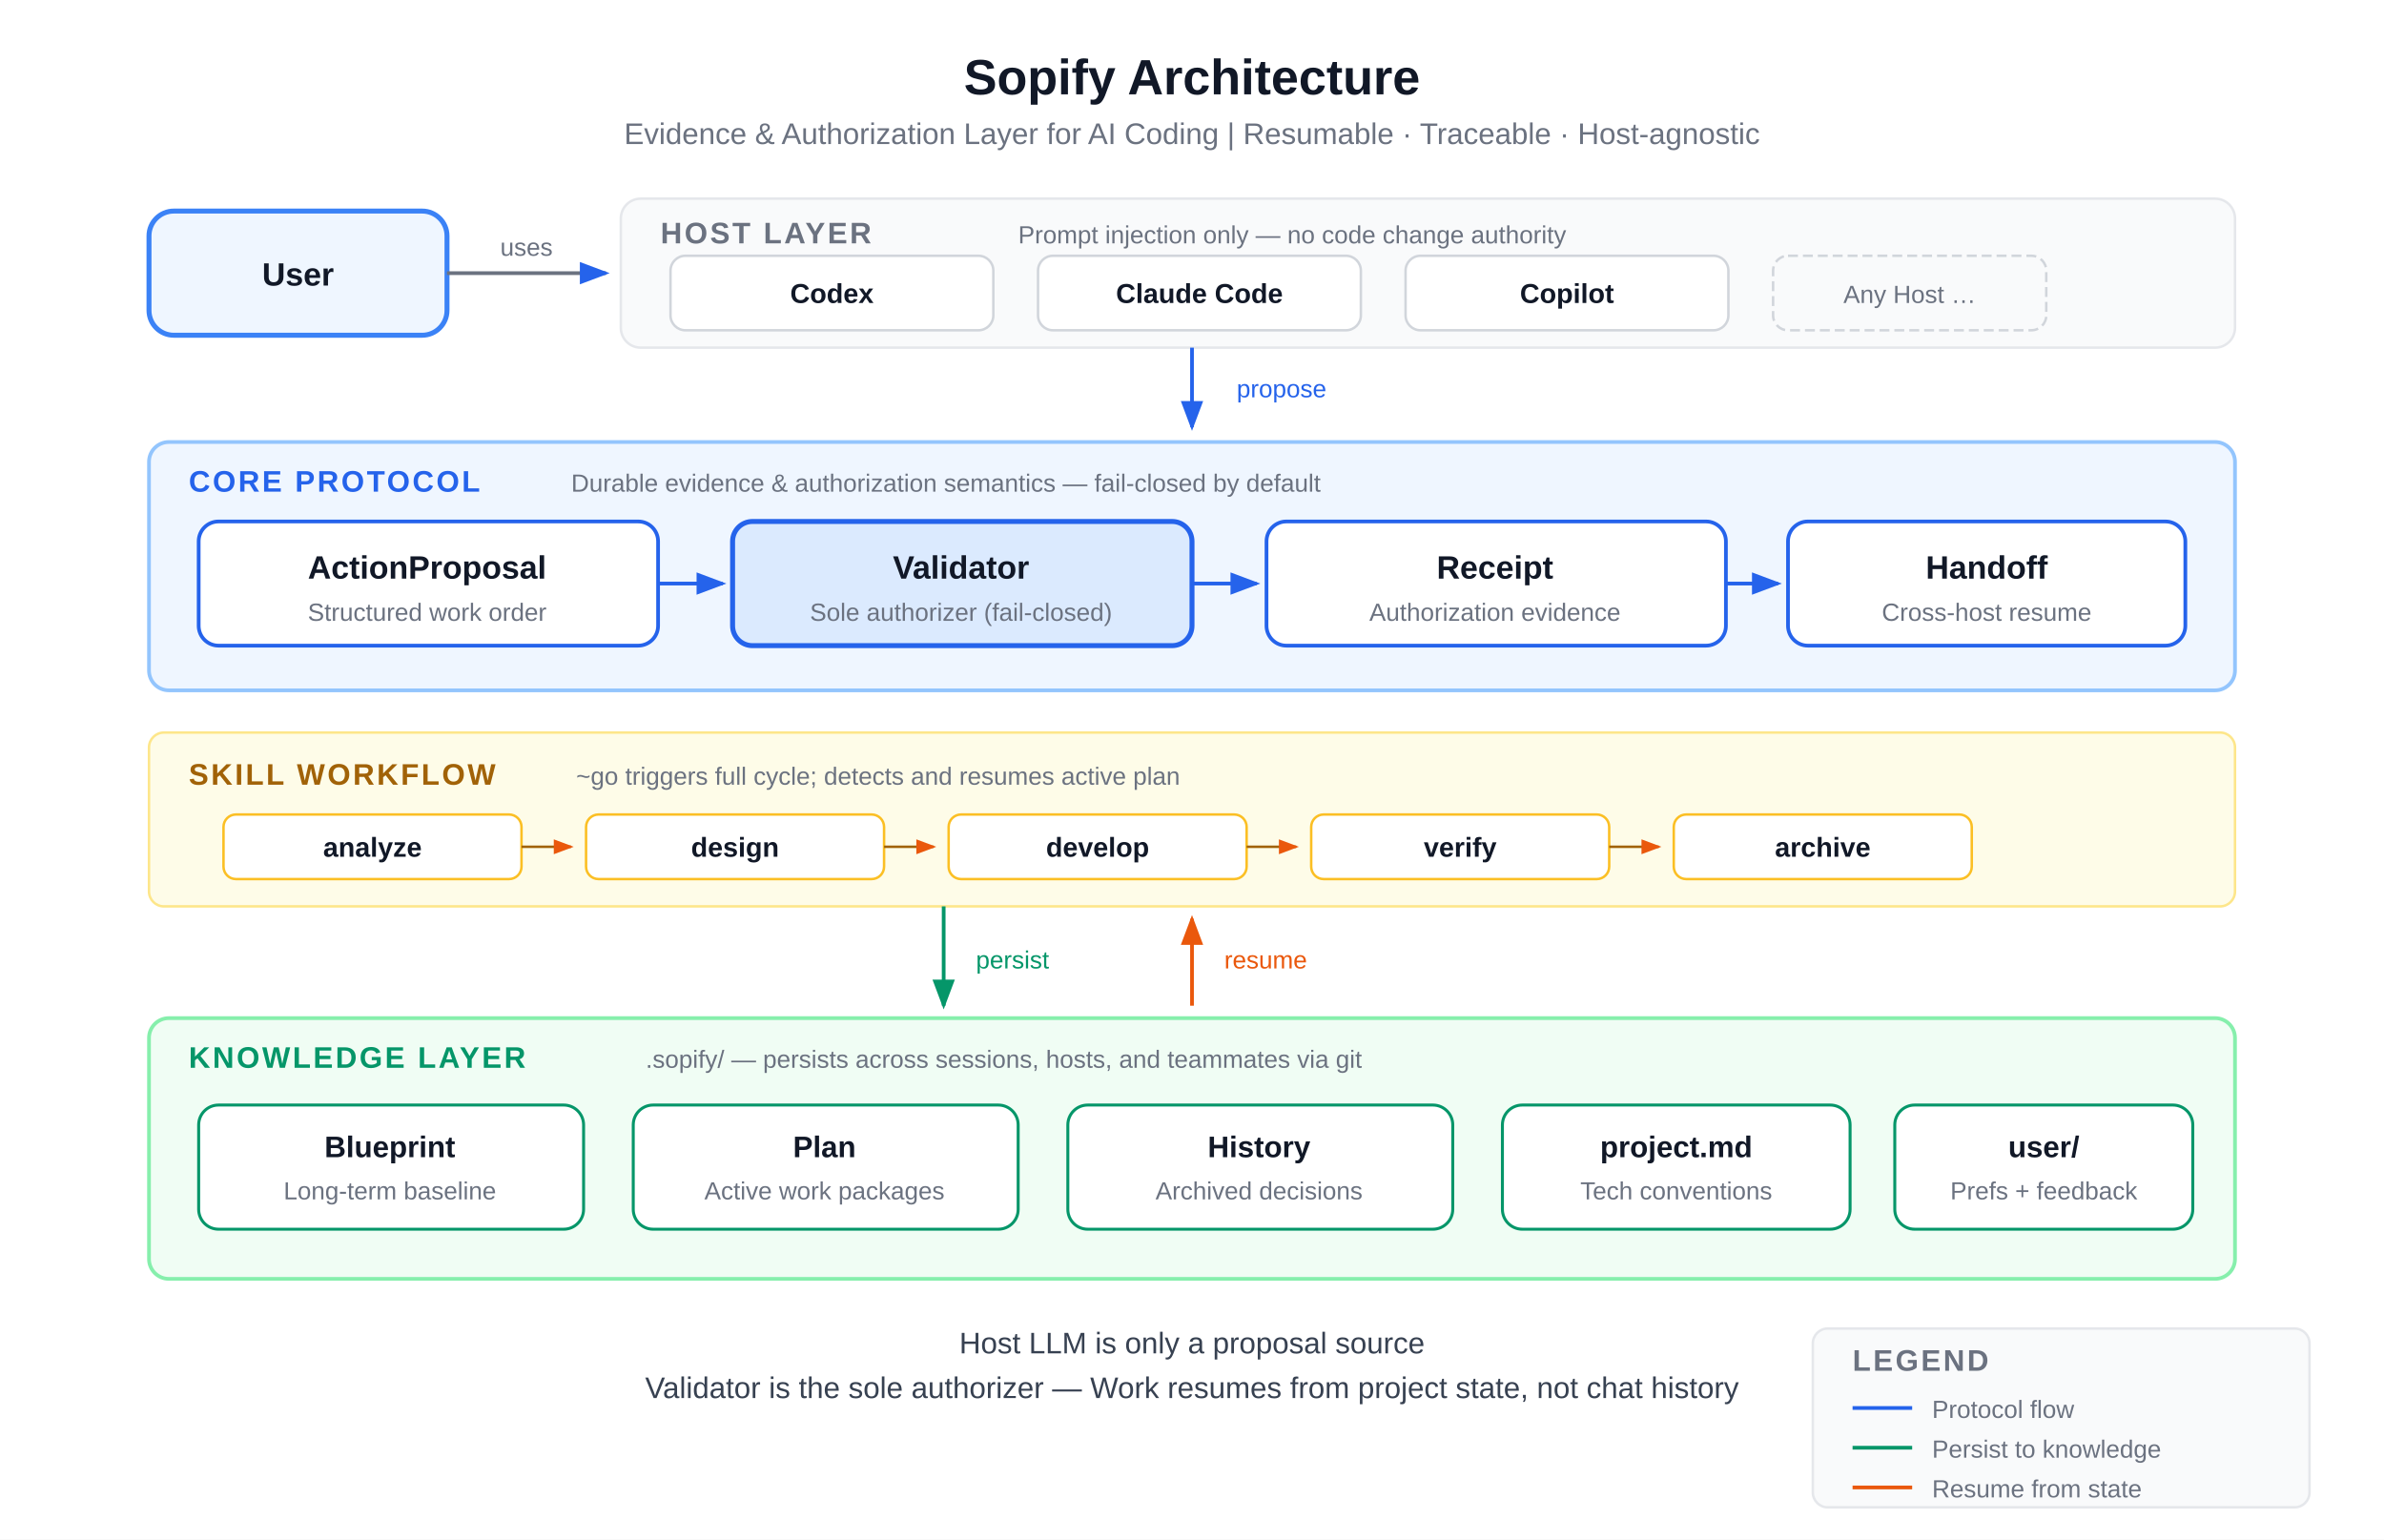
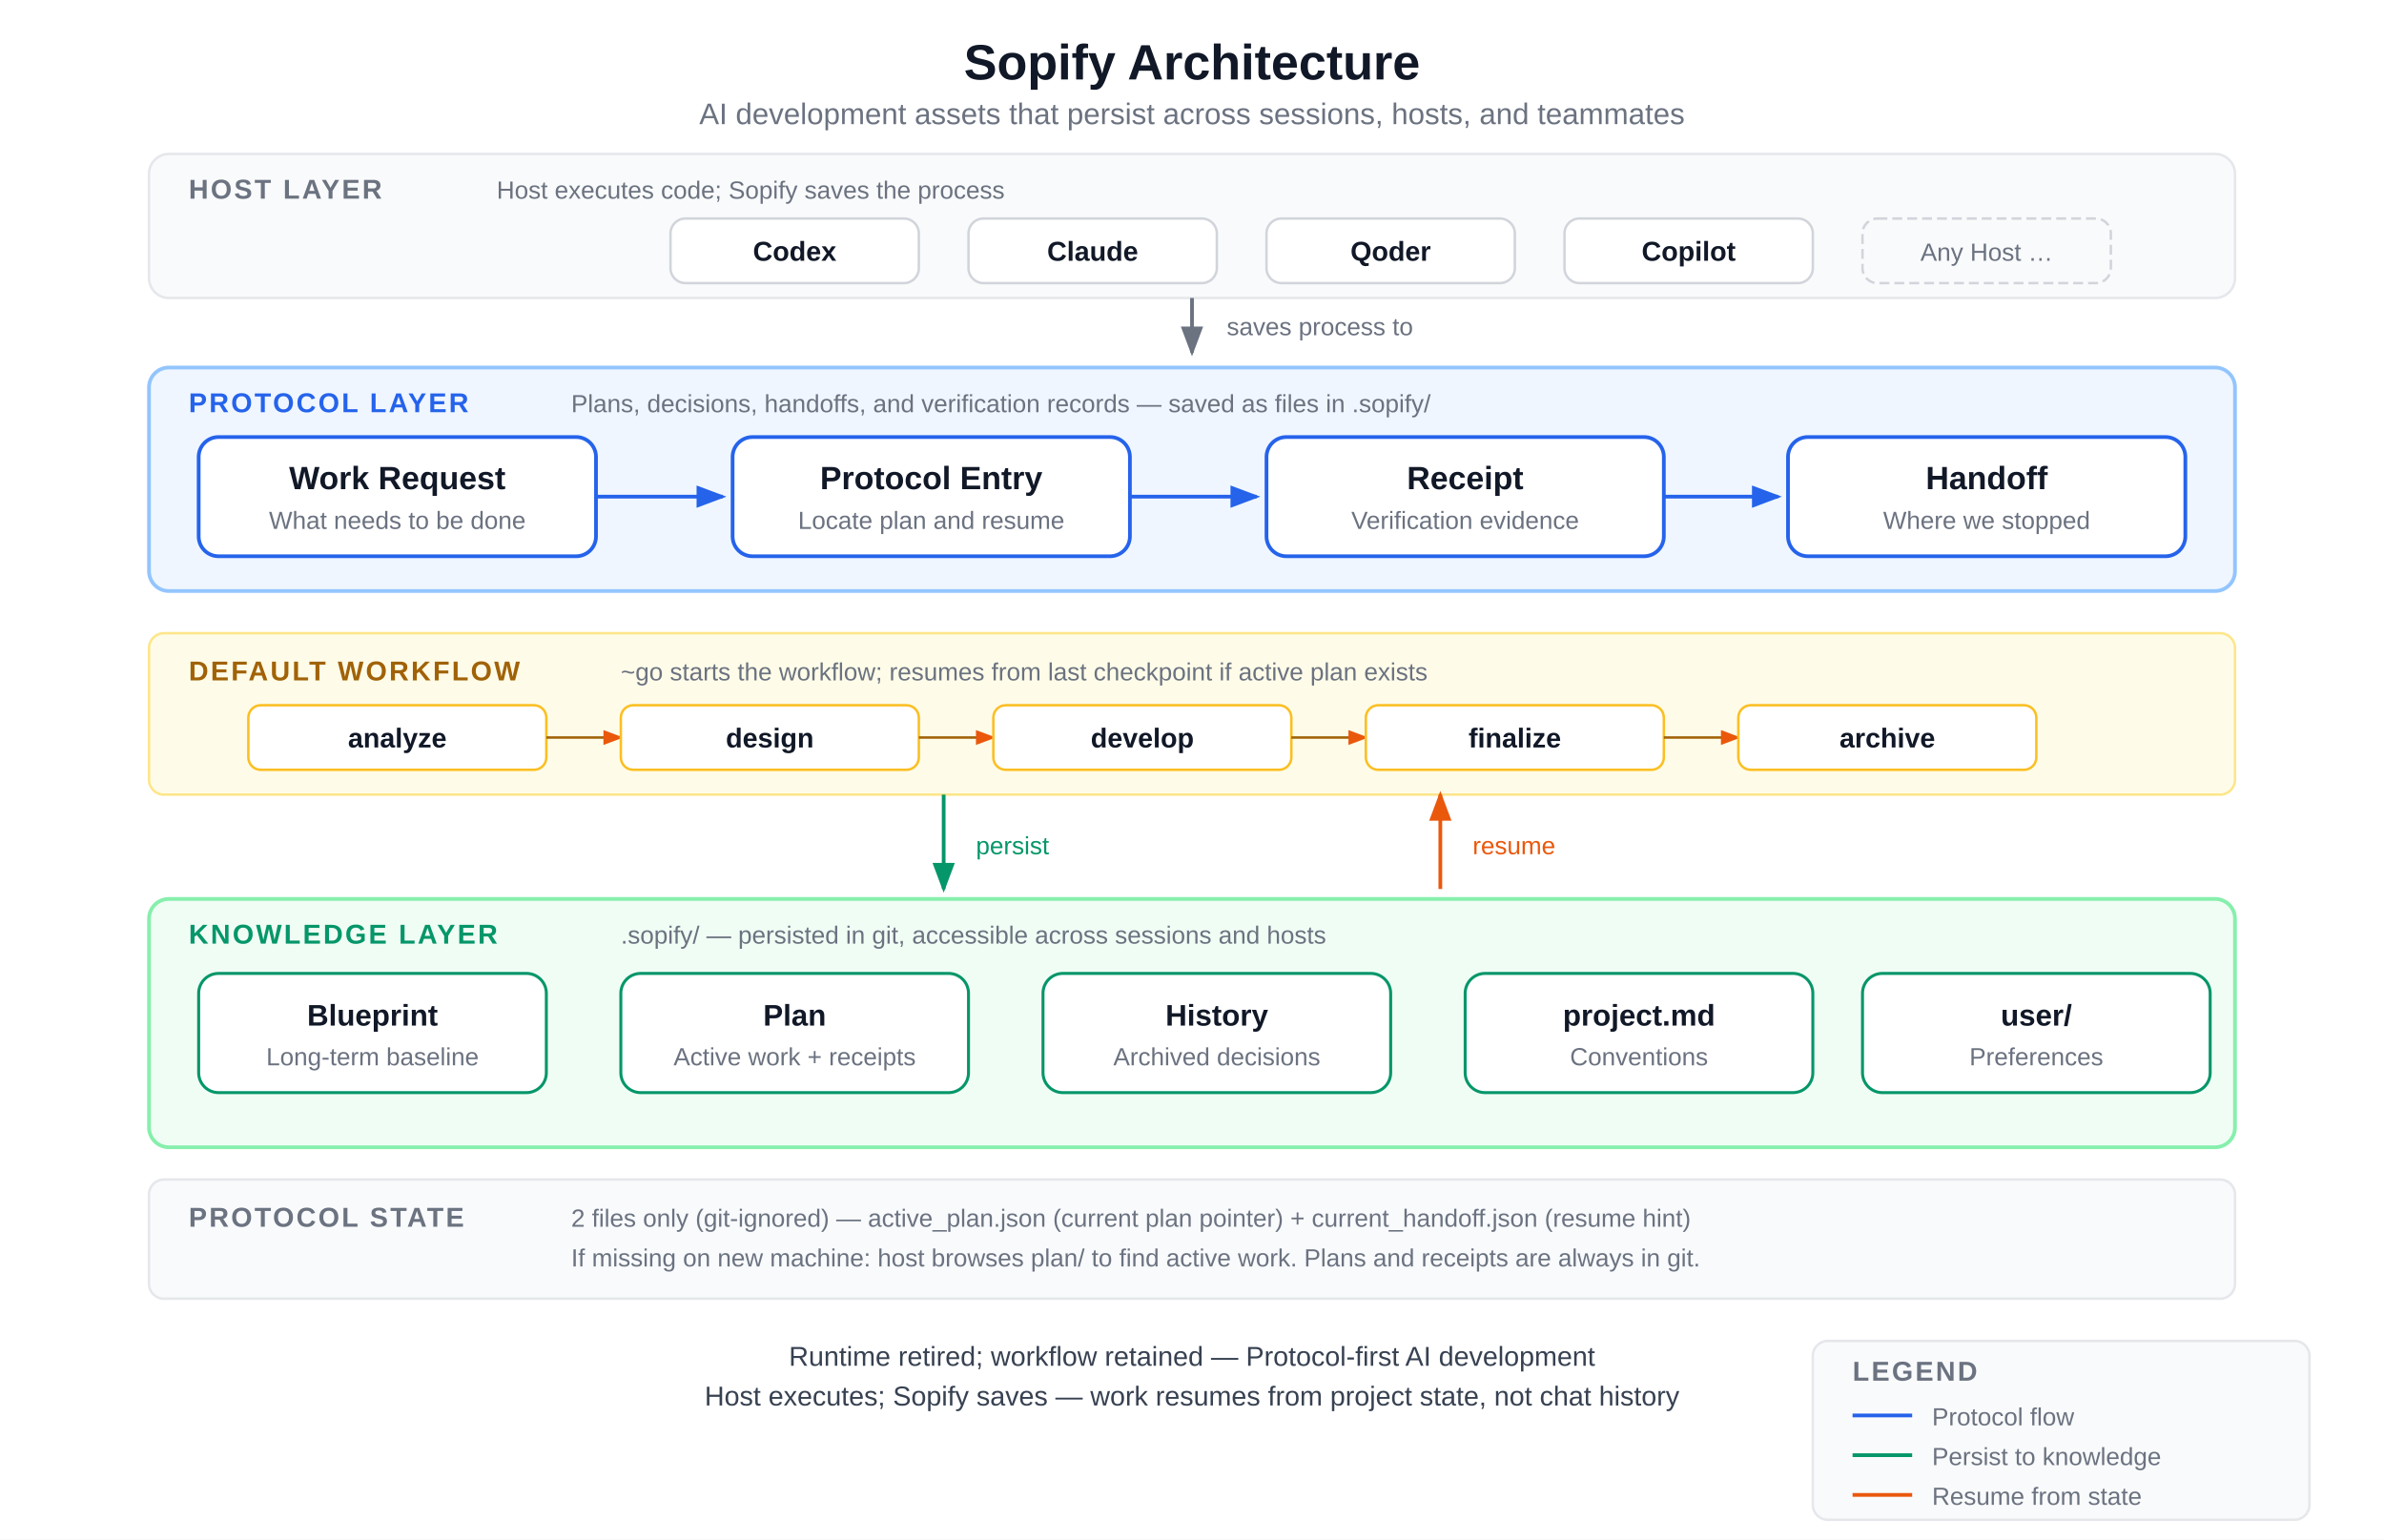
<svg xmlns="http://www.w3.org/2000/svg" viewBox="0 0 960 620">
  <style>
    text { font-family: -apple-system, BlinkMacSystemFont, "Segoe UI", "Helvetica Neue", Arial, "PingFang SC", "Microsoft YaHei", sans-serif; }
    .title { font-size: 20px; font-weight: 700; fill: #111827; }
    .subtitle { font-size: 12px; fill: #6b7280; }
-     .tier-label { font-size: 12px; font-weight: 700; letter-spacing: 0.08em; }
+     .tier-label { font-size: 11px; font-weight: 700; letter-spacing: 0.08em; }
    .node-name { font-size: 13px; font-weight: 600; fill: #111827; }
    .node-desc { font-size: 10px; fill: #6b7280; }
-     .slogan { font-size: 12px; font-weight: 500; fill: #374151; }
+     .slogan { font-size: 11px; font-weight: 500; fill: #374151; }
    .arrow-label { font-size: 10px; font-weight: 500; }
  </style>
  <defs>
    <marker id="a-blue" markerWidth="8" markerHeight="6" refX="7" refY="3" orient="auto">
      <polygon points="0 0,8 3,0 6" fill="#2563eb" />
    </marker>
    <marker id="a-green" markerWidth="8" markerHeight="6" refX="7" refY="3" orient="auto">
      <polygon points="0 0,8 3,0 6" fill="#059669" />
    </marker>
    <marker id="a-orange" markerWidth="8" markerHeight="6" refX="7" refY="3" orient="auto">
      <polygon points="0 0,8 3,0 6" fill="#ea580c" />
    </marker>
+     <marker id="a-gray" markerWidth="8" markerHeight="6" refX="7" refY="3" orient="auto">
+       <polygon points="0 0,8 3,0 6" fill="#6b7280" />
+     </marker>
  </defs>
  <rect width="960" height="620" fill="#ffffff" />
-   <text x="480" y="38" text-anchor="middle" class="title">Sopify Architecture</text>
-   <text x="480" y="58" text-anchor="middle" class="subtitle">Evidence &amp; Authorization Layer for AI Coding | Resumable · Traceable · Host-agnostic</text>
-   <rect x="60" y="85" width="120" height="50" rx="10" fill="#eff6ff" stroke="#3b82f6" stroke-width="2" />
-   <text x="120" y="115" text-anchor="middle" class="node-name">User</text>
-   <line x1="180" y1="110" x2="244" y2="110" stroke="#6b7280" stroke-width="1.5" marker-end="url(#a-blue)" />
-   <text x="212" y="103" text-anchor="middle" class="arrow-label" fill="#6b7280">uses</text>
-   <rect x="250" y="80" width="650" height="60" rx="8" fill="#f9fafb" stroke="#e5e7eb" stroke-width="1" />
-   <text x="266" y="98" class="tier-label" fill="#6b7280">HOST LAYER</text>
-   <text x="410" y="98" class="node-desc">Prompt injection only — no code change authority</text>
-   <rect x="270" y="103" width="130" height="30" rx="6" fill="#ffffff" stroke="#d1d5db" stroke-width="1" />
-   <text x="335" y="122" text-anchor="middle" class="node-name" style="font-size:11px">Codex</text>
-   <rect x="418" y="103" width="130" height="30" rx="6" fill="#ffffff" stroke="#d1d5db" stroke-width="1" />
-   <text x="483" y="122" text-anchor="middle" class="node-name" style="font-size:11px">Claude Code</text>
-   <rect x="566" y="103" width="130" height="30" rx="6" fill="#ffffff" stroke="#d1d5db" stroke-width="1" />
-   <text x="631" y="122" text-anchor="middle" class="node-name" style="font-size:11px">Copilot</text>
-   <rect x="714" y="103" width="110" height="30" rx="6" fill="#f9fafb" stroke="#d1d5db" stroke-width="1" stroke-dasharray="4,2" />
-   <text x="769" y="122" text-anchor="middle" class="node-desc">Any Host …</text>
-   <line x1="480" y1="140" x2="480" y2="172" stroke="#2563eb" stroke-width="1.5" marker-end="url(#a-blue)" />
-   <text x="498" y="160" class="arrow-label" fill="#2563eb">propose</text>
-   <rect x="60" y="178" width="840" height="100" rx="8" fill="#eff6ff" stroke="#93c5fd" stroke-width="1.5" />
-   <text x="76" y="198" class="tier-label" fill="#2563eb">CORE PROTOCOL</text>
-   <text x="230" y="198" class="node-desc">Durable evidence &amp; authorization semantics — fail-closed by default</text>
-   <rect x="80" y="210" width="185" height="50" rx="8" fill="#ffffff" stroke="#2563eb" stroke-width="1.5" />
-   <text x="172" y="233" text-anchor="middle" class="node-name">ActionProposal</text>
-   <text x="172" y="250" text-anchor="middle" class="node-desc">Structured work order</text>
-   <rect x="295" y="210" width="185" height="50" rx="8" fill="#dbeafe" stroke="#2563eb" stroke-width="2" />
-   <text x="387" y="233" text-anchor="middle" class="node-name">Validator</text>
-   <text x="387" y="250" text-anchor="middle" class="node-desc">Sole authorizer (fail-closed)</text>
-   <rect x="510" y="210" width="185" height="50" rx="8" fill="#ffffff" stroke="#2563eb" stroke-width="1.5" />
-   <text x="602" y="233" text-anchor="middle" class="node-name">Receipt</text>
-   <text x="602" y="250" text-anchor="middle" class="node-desc">Authorization evidence</text>
-   <rect x="720" y="210" width="160" height="50" rx="8" fill="#ffffff" stroke="#2563eb" stroke-width="1.5" />
-   <text x="800" y="233" text-anchor="middle" class="node-name">Handoff</text>
-   <text x="800" y="250" text-anchor="middle" class="node-desc">Cross-host resume</text>
-   <line x1="265" y1="235" x2="291" y2="235" stroke="#2563eb" stroke-width="1.5" marker-end="url(#a-blue)" />
-   <line x1="480" y1="235" x2="506" y2="235" stroke="#2563eb" stroke-width="1.5" marker-end="url(#a-blue)" />
-   <line x1="695" y1="235" x2="716" y2="235" stroke="#2563eb" stroke-width="1.5" marker-end="url(#a-blue)" />
-   <rect x="60" y="295" width="840" height="70" rx="6" fill="#fefce8" stroke="#fde68a" stroke-width="1" />
-   <text x="76" y="316" class="tier-label" fill="#a16207">SKILL WORKFLOW</text>
-   <text x="232" y="316" class="node-desc">~go triggers full cycle; detects and resumes active plan</text>
-   <rect x="90" y="328" width="120" height="26" rx="5" fill="#ffffff" stroke="#fbbf24" stroke-width="1" />
-   <text x="150" y="345" text-anchor="middle" class="node-name" style="font-size:11px">analyze</text>
-   <line x1="210" y1="341" x2="230" y2="341" stroke="#a16207" stroke-width="1" marker-end="url(#a-orange)" />
-   <rect x="236" y="328" width="120" height="26" rx="5" fill="#ffffff" stroke="#fbbf24" stroke-width="1" />
-   <text x="296" y="345" text-anchor="middle" class="node-name" style="font-size:11px">design</text>
-   <line x1="356" y1="341" x2="376" y2="341" stroke="#a16207" stroke-width="1" marker-end="url(#a-orange)" />
-   <rect x="382" y="328" width="120" height="26" rx="5" fill="#ffffff" stroke="#fbbf24" stroke-width="1" />
-   <text x="442" y="345" text-anchor="middle" class="node-name" style="font-size:11px">develop</text>
-   <line x1="502" y1="341" x2="522" y2="341" stroke="#a16207" stroke-width="1" marker-end="url(#a-orange)" />
-   <rect x="528" y="328" width="120" height="26" rx="5" fill="#ffffff" stroke="#fbbf24" stroke-width="1" />
-   <text x="588" y="345" text-anchor="middle" class="node-name" style="font-size:11px">verify</text>
-   <line x1="648" y1="341" x2="668" y2="341" stroke="#a16207" stroke-width="1" marker-end="url(#a-orange)" />
-   <rect x="674" y="328" width="120" height="26" rx="5" fill="#ffffff" stroke="#fbbf24" stroke-width="1" />
-   <text x="734" y="345" text-anchor="middle" class="node-name" style="font-size:11px">archive</text>
-   <line x1="380" y1="365" x2="380" y2="405" stroke="#059669" stroke-width="1.5" marker-end="url(#a-green)" />
-   <text x="393" y="390" class="arrow-label" fill="#059669">persist</text>
-   <line x1="480" y1="405" x2="480" y2="370" stroke="#ea580c" stroke-width="1.5" marker-end="url(#a-orange)" />
-   <text x="493" y="390" class="arrow-label" fill="#ea580c">resume</text>
-   <rect x="60" y="410" width="840" height="105" rx="8" fill="#f0fdf4" stroke="#86efac" stroke-width="1.5" />
-   <text x="76" y="430" class="tier-label" fill="#059669">KNOWLEDGE LAYER</text>
-   <text x="260" y="430" class="node-desc">.sopify/ — persists across sessions, hosts, and teammates via git</text>
-   <rect x="80" y="445" width="155" height="50" rx="8" fill="#ffffff" stroke="#059669" stroke-width="1.2" />
-   <text x="157" y="466" text-anchor="middle" class="node-name" style="font-size:12px">Blueprint</text>
-   <text x="157" y="483" text-anchor="middle" class="node-desc">Long-term baseline</text>
-   <rect x="255" y="445" width="155" height="50" rx="8" fill="#ffffff" stroke="#059669" stroke-width="1.2" />
-   <text x="332" y="466" text-anchor="middle" class="node-name" style="font-size:12px">Plan</text>
-   <text x="332" y="483" text-anchor="middle" class="node-desc">Active work packages</text>
-   <rect x="430" y="445" width="155" height="50" rx="8" fill="#ffffff" stroke="#059669" stroke-width="1.2" />
-   <text x="507" y="466" text-anchor="middle" class="node-name" style="font-size:12px">History</text>
-   <text x="507" y="483" text-anchor="middle" class="node-desc">Archived decisions</text>
-   <rect x="605" y="445" width="140" height="50" rx="8" fill="#ffffff" stroke="#059669" stroke-width="1.2" />
-   <text x="675" y="466" text-anchor="middle" class="node-name" style="font-size:12px">project.md</text>
-   <text x="675" y="483" text-anchor="middle" class="node-desc">Tech conventions</text>
-   <rect x="763" y="445" width="120" height="50" rx="8" fill="#ffffff" stroke="#059669" stroke-width="1.2" />
-   <text x="823" y="466" text-anchor="middle" class="node-name" style="font-size:12px">user/</text>
-   <text x="823" y="483" text-anchor="middle" class="node-desc">Prefs + feedback</text>
-   <text x="480" y="545" text-anchor="middle" class="slogan">Host LLM is only a proposal source</text>
-   <text x="480" y="563" text-anchor="middle" class="slogan">Validator is the sole authorizer — Work resumes from project state, not chat history</text>
-   <rect x="730" y="535" width="200" height="72" rx="6" fill="#f9fafb" stroke="#e5e7eb" stroke-width="1" />
-   <text x="746" y="552" class="tier-label" fill="#6b7280">LEGEND</text>
-   <line x1="746" y1="567" x2="770" y2="567" stroke="#2563eb" stroke-width="1.5" />
-   <text x="778" y="571" class="node-desc">Protocol flow</text>
-   <line x1="746" y1="583" x2="770" y2="583" stroke="#059669" stroke-width="1.5" />
-   <text x="778" y="587" class="node-desc">Persist to knowledge</text>
-   <line x1="746" y1="599" x2="770" y2="599" stroke="#ea580c" stroke-width="1.5" />
-   <text x="778" y="603" class="node-desc">Resume from state</text>
+   <text x="480" y="32" text-anchor="middle" class="title">Sopify Architecture</text>
+   <text x="480" y="50" text-anchor="middle" class="subtitle">AI development assets that persist across sessions, hosts, and teammates</text>
+   <rect x="60" y="62" width="840" height="58" rx="8" fill="#f9fafb" stroke="#e5e7eb" stroke-width="1" />
+   <text x="76" y="80" class="tier-label" fill="#6b7280">HOST LAYER</text>
+   <text x="200" y="80" class="node-desc">Host executes code; Sopify saves the process</text>
+   <rect x="270" y="88" width="100" height="26" rx="6" fill="#ffffff" stroke="#d1d5db" stroke-width="1" />
+   <text x="320" y="105" text-anchor="middle" class="node-name" style="font-size:11px">Codex</text>
+   <rect x="390" y="88" width="100" height="26" rx="6" fill="#ffffff" stroke="#d1d5db" stroke-width="1" />
+   <text x="440" y="105" text-anchor="middle" class="node-name" style="font-size:11px">Claude</text>
+   <rect x="510" y="88" width="100" height="26" rx="6" fill="#ffffff" stroke="#d1d5db" stroke-width="1" />
+   <text x="560" y="105" text-anchor="middle" class="node-name" style="font-size:11px">Qoder</text>
+   <rect x="630" y="88" width="100" height="26" rx="6" fill="#ffffff" stroke="#d1d5db" stroke-width="1" />
+   <text x="680" y="105" text-anchor="middle" class="node-name" style="font-size:11px">Copilot</text>
+   <rect x="750" y="88" width="100" height="26" rx="6" fill="#f9fafb" stroke="#d1d5db" stroke-width="1" stroke-dasharray="4,2" />
+   <text x="800" y="105" text-anchor="middle" class="node-desc">Any Host …</text>
+   <line x1="480" y1="120" x2="480" y2="142" stroke="#6b7280" stroke-width="1.5" marker-end="url(#a-gray)" />
+   <text x="494" y="135" class="arrow-label" fill="#6b7280">saves process to</text>
+   <rect x="60" y="148" width="840" height="90" rx="8" fill="#eff6ff" stroke="#93c5fd" stroke-width="1.5" />
+   <text x="76" y="166" class="tier-label" fill="#2563eb">PROTOCOL LAYER</text>
+   <text x="230" y="166" class="node-desc">Plans, decisions, handoffs, and verification records — saved as files in .sopify/</text>
+   <rect x="80" y="176" width="160" height="48" rx="8" fill="#ffffff" stroke="#2563eb" stroke-width="1.5" />
+   <text x="160" y="197" text-anchor="middle" class="node-name">Work Request</text>
+   <text x="160" y="213" text-anchor="middle" class="node-desc">What needs to be done</text>
+   <rect x="295" y="176" width="160" height="48" rx="8" fill="#ffffff" stroke="#2563eb" stroke-width="1.5" />
+   <text x="375" y="197" text-anchor="middle" class="node-name">Protocol Entry</text>
+   <text x="375" y="213" text-anchor="middle" class="node-desc">Locate plan and resume</text>
+   <rect x="510" y="176" width="160" height="48" rx="8" fill="#ffffff" stroke="#2563eb" stroke-width="1.5" />
+   <text x="590" y="197" text-anchor="middle" class="node-name">Receipt</text>
+   <text x="590" y="213" text-anchor="middle" class="node-desc">Verification evidence</text>
+   <rect x="720" y="176" width="160" height="48" rx="8" fill="#ffffff" stroke="#2563eb" stroke-width="1.5" />
+   <text x="800" y="197" text-anchor="middle" class="node-name">Handoff</text>
+   <text x="800" y="213" text-anchor="middle" class="node-desc">Where we stopped</text>
+   <line x1="240" y1="200" x2="291" y2="200" stroke="#2563eb" stroke-width="1.5" marker-end="url(#a-blue)" />
+   <line x1="455" y1="200" x2="506" y2="200" stroke="#2563eb" stroke-width="1.5" marker-end="url(#a-blue)" />
+   <line x1="670" y1="200" x2="716" y2="200" stroke="#2563eb" stroke-width="1.5" marker-end="url(#a-blue)" />
+   <rect x="60" y="255" width="840" height="65" rx="6" fill="#fefce8" stroke="#fde68a" stroke-width="1" />
+   <text x="76" y="274" class="tier-label" fill="#a16207">DEFAULT WORKFLOW</text>
+   <text x="250" y="274" class="node-desc">~go starts the workflow; resumes from last checkpoint if active plan exists</text>
+   <rect x="100" y="284" width="120" height="26" rx="5" fill="#ffffff" stroke="#fbbf24" stroke-width="1" />
+   <text x="160" y="301" text-anchor="middle" class="node-name" style="font-size:11px">analyze</text>
+   <line x1="220" y1="297" x2="250" y2="297" stroke="#a16207" stroke-width="1" marker-end="url(#a-orange)" />
+   <rect x="250" y="284" width="120" height="26" rx="5" fill="#ffffff" stroke="#fbbf24" stroke-width="1" />
+   <text x="310" y="301" text-anchor="middle" class="node-name" style="font-size:11px">design</text>
+   <line x1="370" y1="297" x2="400" y2="297" stroke="#a16207" stroke-width="1" marker-end="url(#a-orange)" />
+   <rect x="400" y="284" width="120" height="26" rx="5" fill="#ffffff" stroke="#fbbf24" stroke-width="1" />
+   <text x="460" y="301" text-anchor="middle" class="node-name" style="font-size:11px">develop</text>
+   <line x1="520" y1="297" x2="550" y2="297" stroke="#a16207" stroke-width="1" marker-end="url(#a-orange)" />
+   <rect x="550" y="284" width="120" height="26" rx="5" fill="#ffffff" stroke="#fbbf24" stroke-width="1" />
+   <text x="610" y="301" text-anchor="middle" class="node-name" style="font-size:11px">finalize</text>
+   <line x1="670" y1="297" x2="700" y2="297" stroke="#a16207" stroke-width="1" marker-end="url(#a-orange)" />
+   <rect x="700" y="284" width="120" height="26" rx="5" fill="#ffffff" stroke="#fbbf24" stroke-width="1" />
+   <text x="760" y="301" text-anchor="middle" class="node-name" style="font-size:11px">archive</text>
+   <line x1="380" y1="320" x2="380" y2="358" stroke="#059669" stroke-width="1.5" marker-end="url(#a-green)" />
+   <text x="393" y="344" class="arrow-label" fill="#059669">persist</text>
+   <line x1="580" y1="358" x2="580" y2="320" stroke="#ea580c" stroke-width="1.5" marker-end="url(#a-orange)" />
+   <text x="593" y="344" class="arrow-label" fill="#ea580c">resume</text>
+   <rect x="60" y="362" width="840" height="100" rx="8" fill="#f0fdf4" stroke="#86efac" stroke-width="1.5" />
+   <text x="76" y="380" class="tier-label" fill="#059669">KNOWLEDGE LAYER</text>
+   <text x="250" y="380" class="node-desc">.sopify/ — persisted in git, accessible across sessions and hosts</text>
+   <rect x="80" y="392" width="140" height="48" rx="8" fill="#ffffff" stroke="#059669" stroke-width="1.2" />
+   <text x="150" y="413" text-anchor="middle" class="node-name" style="font-size:12px">Blueprint</text>
+   <text x="150" y="429" text-anchor="middle" class="node-desc">Long-term baseline</text>
+   <rect x="250" y="392" width="140" height="48" rx="8" fill="#ffffff" stroke="#059669" stroke-width="1.2" />
+   <text x="320" y="413" text-anchor="middle" class="node-name" style="font-size:12px">Plan</text>
+   <text x="320" y="429" text-anchor="middle" class="node-desc">Active work + receipts</text>
+   <rect x="420" y="392" width="140" height="48" rx="8" fill="#ffffff" stroke="#059669" stroke-width="1.2" />
+   <text x="490" y="413" text-anchor="middle" class="node-name" style="font-size:12px">History</text>
+   <text x="490" y="429" text-anchor="middle" class="node-desc">Archived decisions</text>
+   <rect x="590" y="392" width="140" height="48" rx="8" fill="#ffffff" stroke="#059669" stroke-width="1.2" />
+   <text x="660" y="413" text-anchor="middle" class="node-name" style="font-size:12px">project.md</text>
+   <text x="660" y="429" text-anchor="middle" class="node-desc">Conventions</text>
+   <rect x="750" y="392" width="140" height="48" rx="8" fill="#ffffff" stroke="#059669" stroke-width="1.2" />
+   <text x="820" y="413" text-anchor="middle" class="node-name" style="font-size:12px">user/</text>
+   <text x="820" y="429" text-anchor="middle" class="node-desc">Preferences</text>
+   <rect x="60" y="475" width="840" height="48" rx="6" fill="#f8fafc" stroke="#e5e7eb" stroke-width="1" />
+   <text x="76" y="494" class="tier-label" fill="#6b7280">PROTOCOL STATE</text>
+   <text x="230" y="494" class="node-desc">2 files only (git-ignored) — active_plan.json (current plan pointer) + current_handoff.json (resume hint)</text>
+   <text x="230" y="510" class="node-desc">If missing on new machine: host browses plan/ to find active work. Plans and receipts are always in git.</text>
+   <text x="480" y="550" text-anchor="middle" class="slogan">Runtime retired; workflow retained — Protocol-first AI development</text>
+   <text x="480" y="566" text-anchor="middle" class="slogan">Host executes; Sopify saves — work resumes from project state, not chat history</text>
+   <rect x="730" y="540" width="200" height="72" rx="6" fill="#f9fafb" stroke="#e5e7eb" stroke-width="1" />
+   <text x="746" y="556" class="tier-label" fill="#6b7280">LEGEND</text>
+   <line x1="746" y1="570" x2="770" y2="570" stroke="#2563eb" stroke-width="1.5" />
+   <text x="778" y="574" class="node-desc">Protocol flow</text>
+   <line x1="746" y1="586" x2="770" y2="586" stroke="#059669" stroke-width="1.5" />
+   <text x="778" y="590" class="node-desc">Persist to knowledge</text>
+   <line x1="746" y1="602" x2="770" y2="602" stroke="#ea580c" stroke-width="1.5" />
+   <text x="778" y="606" class="node-desc">Resume from state</text>
</svg>
